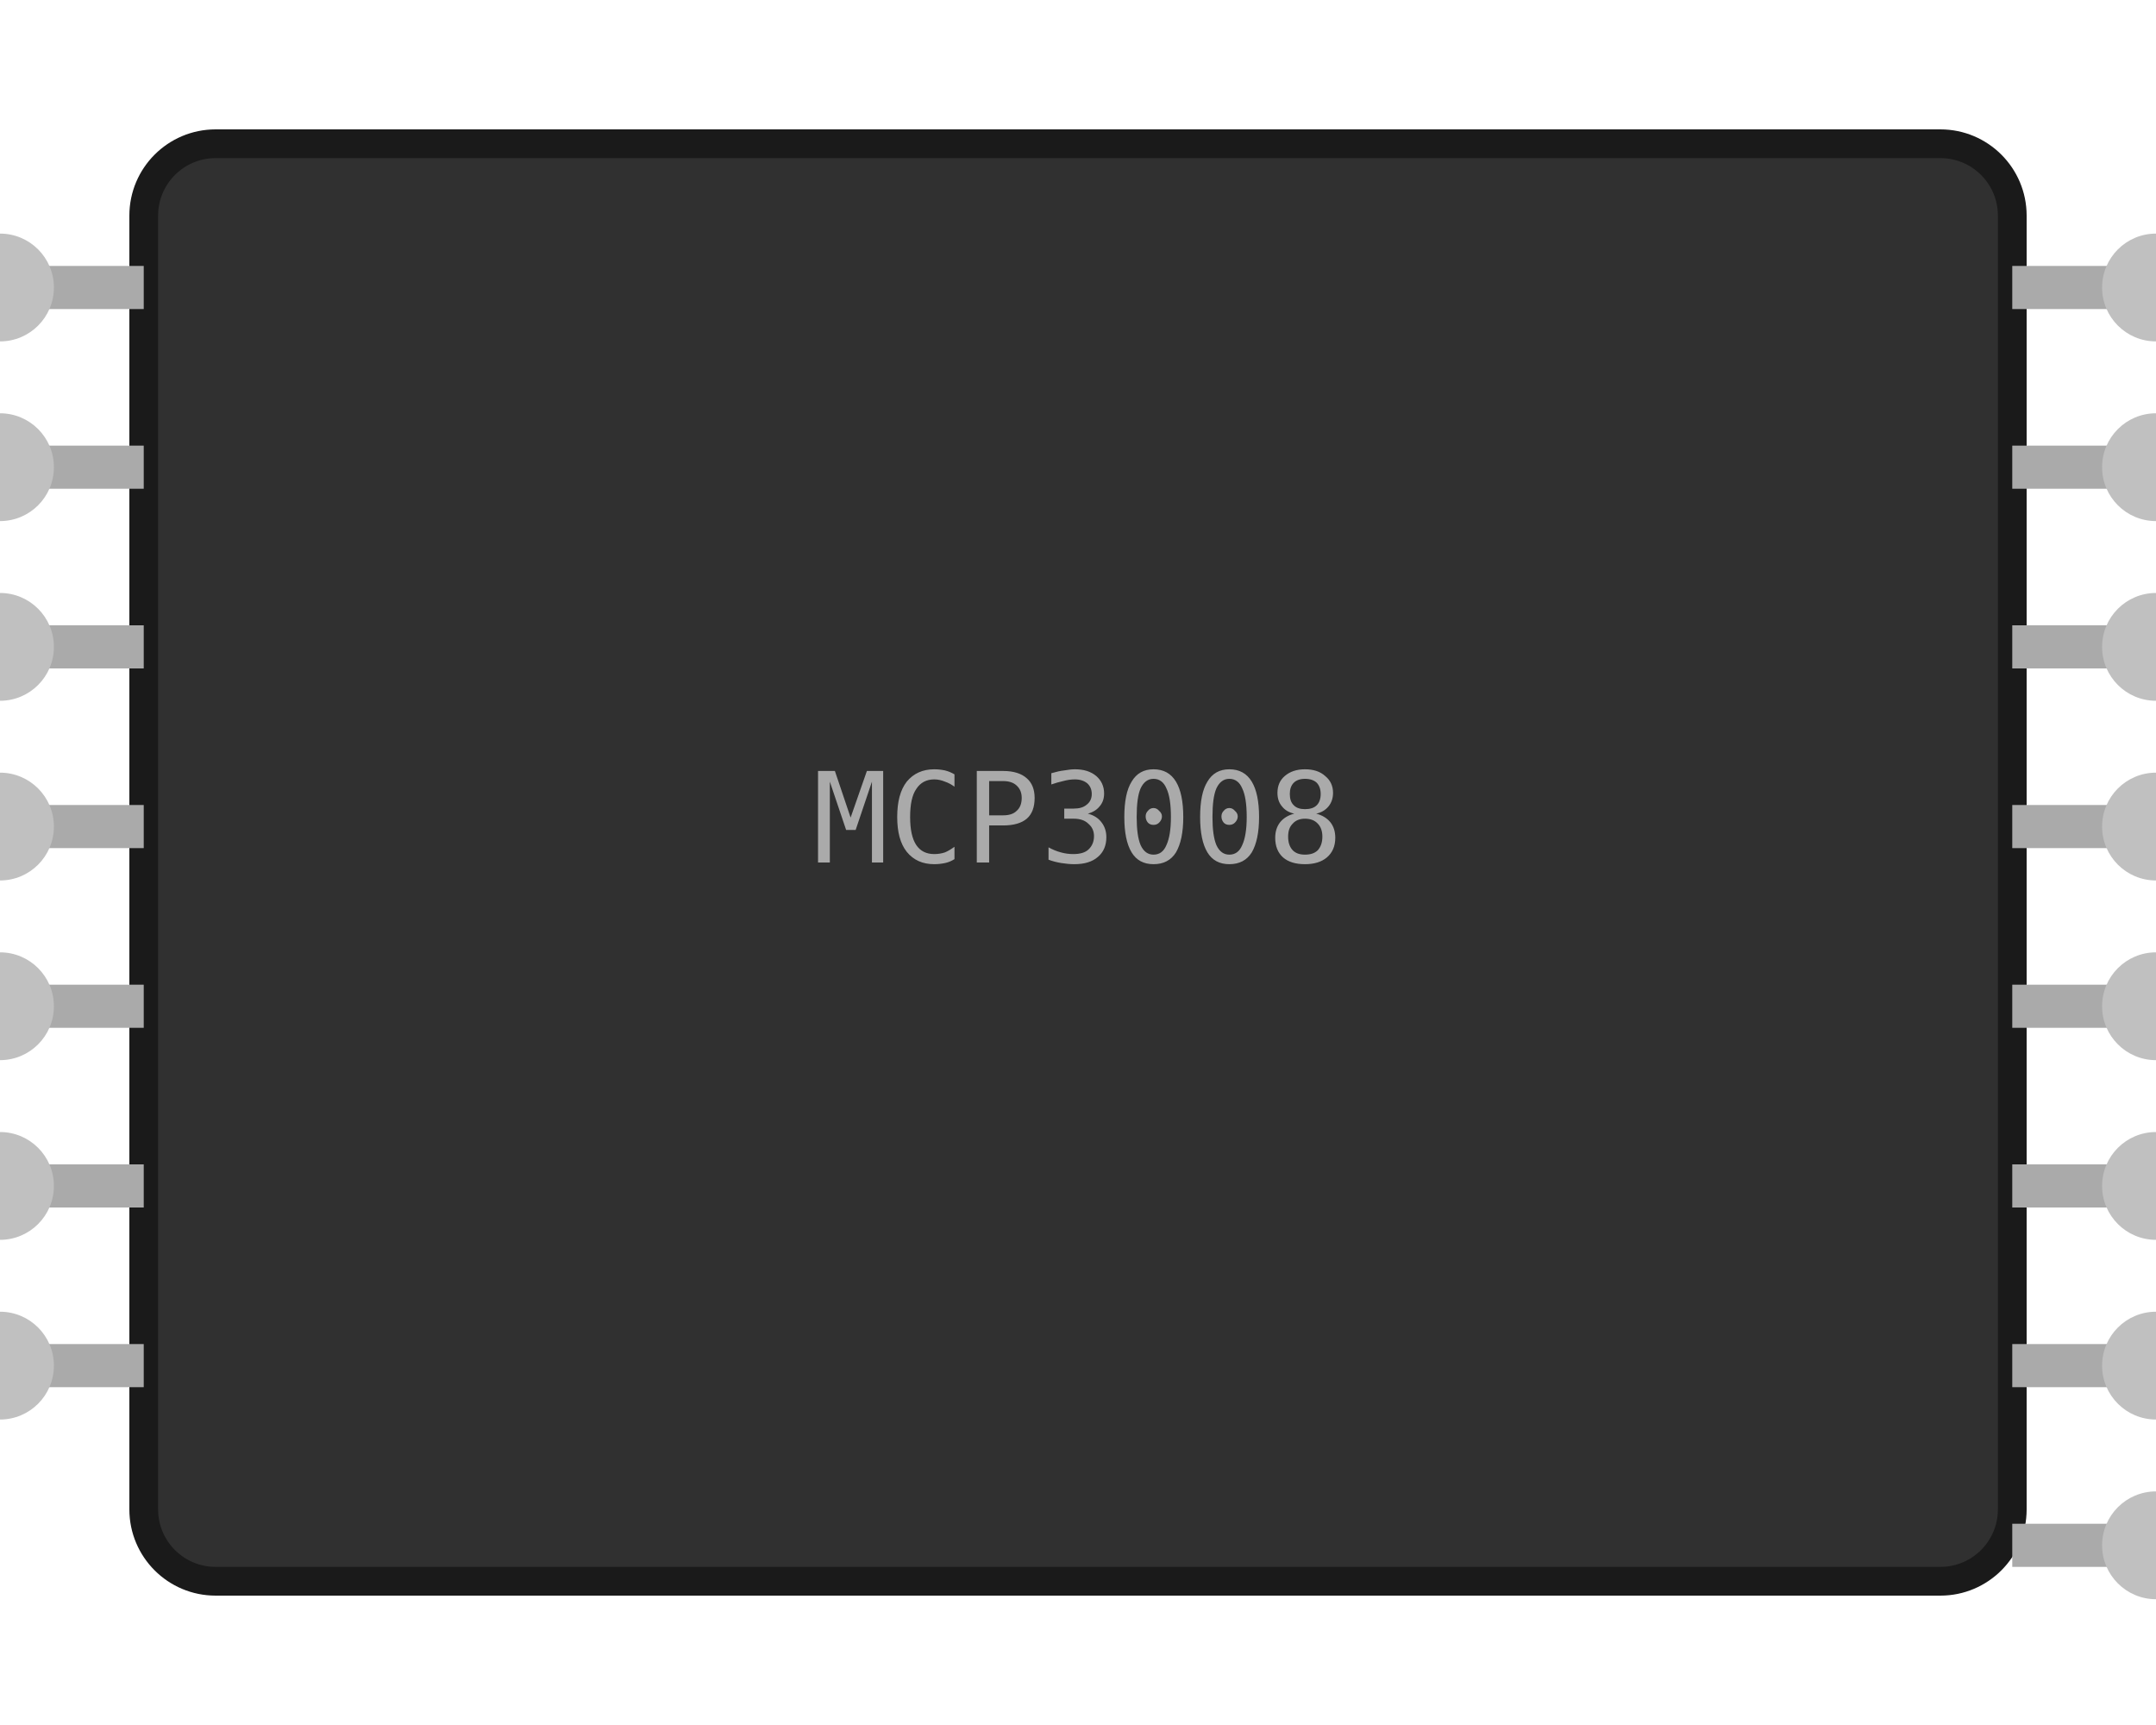
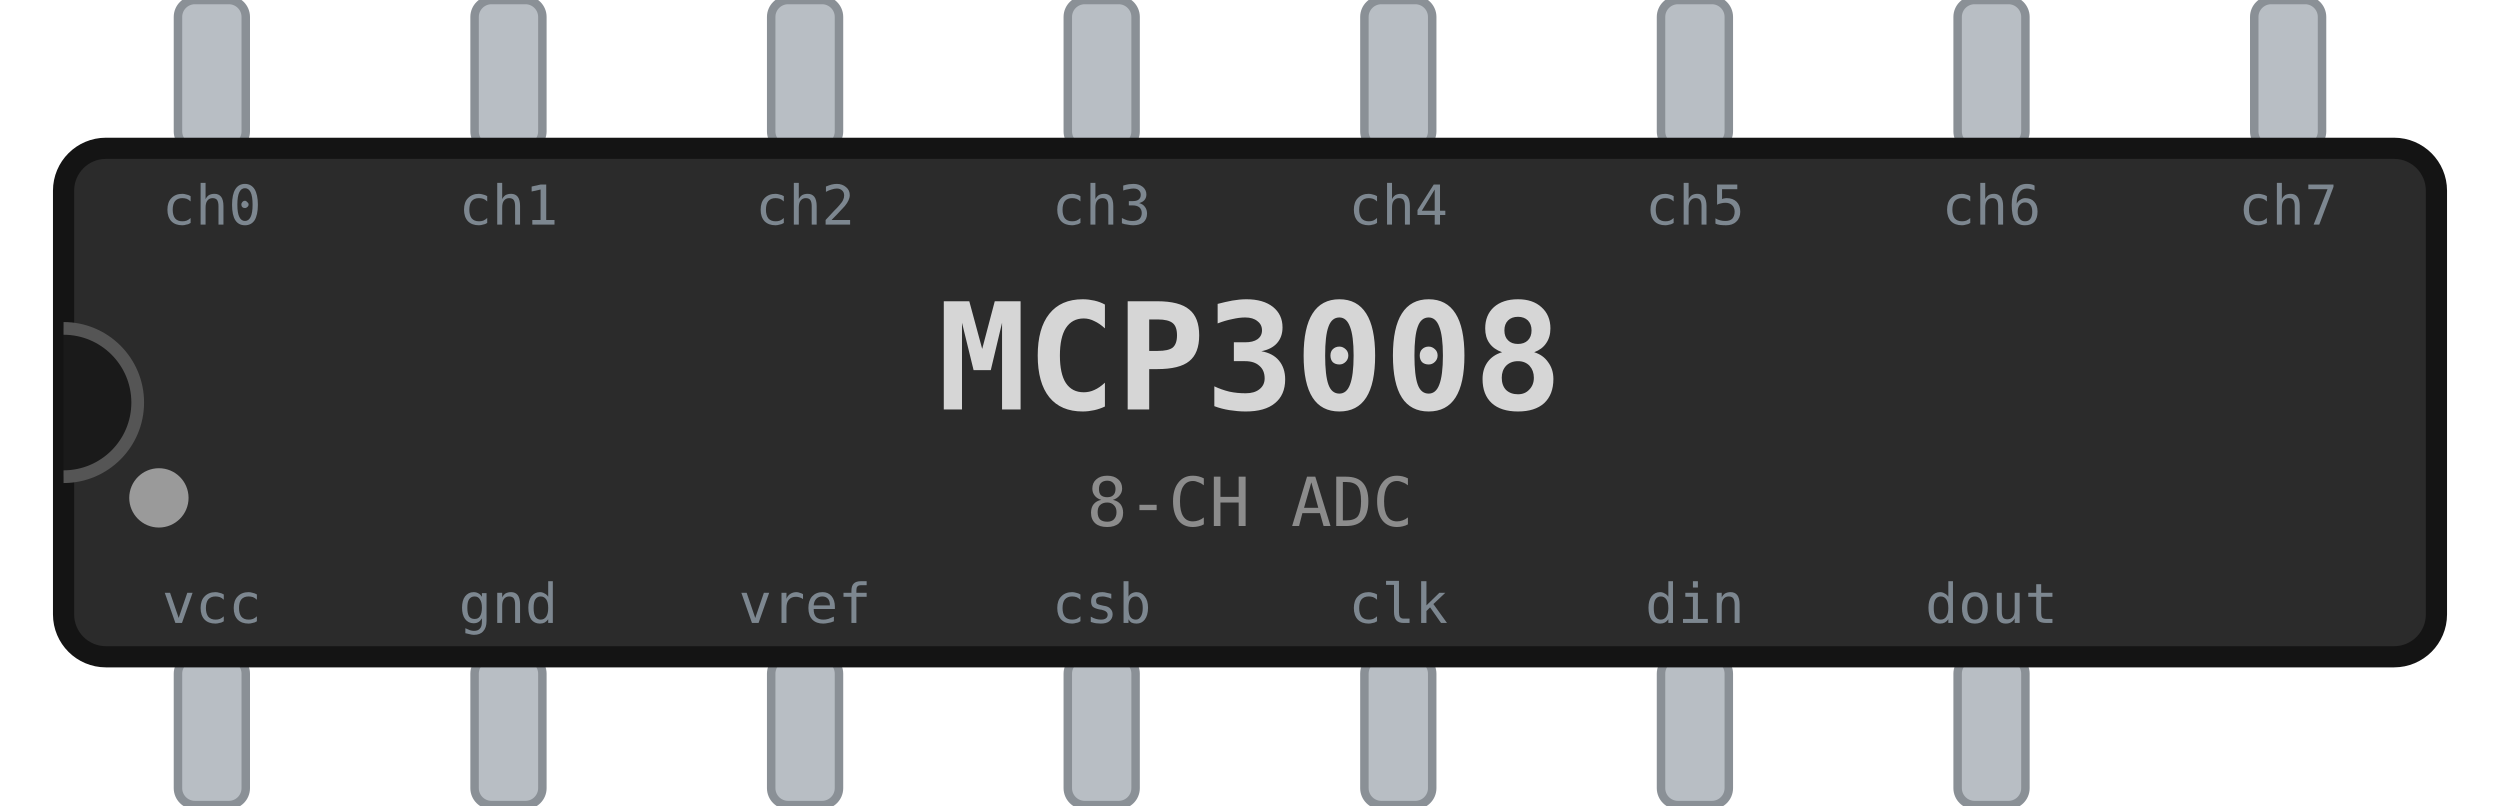
- <svg xmlns="http://www.w3.org/2000/svg" viewBox="0 0 60 48" width="60" height="48">
-   <rect x="4" y="4" width="52" height="40" rx="2" fill="#303030" stroke="#1a1a1a" stroke-width="0.8" />
-   <text x="30" y="24" text-anchor="middle" font-family="monospace" font-size="3.5" fill="#aaa">MCP3008</text>
-   <line x1="0" y1="8" x2="4" y2="8" stroke="#aaa" stroke-width="1.2" />
-   <circle cx="0" cy="8" r="1.5" fill="#c0c0c0" />
-   <line x1="0" y1="13" x2="4" y2="13" stroke="#aaa" stroke-width="1.2" />
-   <circle cx="0" cy="13" r="1.5" fill="#c0c0c0" />
-   <line x1="0" y1="18" x2="4" y2="18" stroke="#aaa" stroke-width="1.2" />
-   <circle cx="0" cy="18" r="1.5" fill="#c0c0c0" />
-   <line x1="0" y1="23" x2="4" y2="23" stroke="#aaa" stroke-width="1.2" />
-   <circle cx="0" cy="23" r="1.5" fill="#c0c0c0" />
-   <line x1="0" y1="28" x2="4" y2="28" stroke="#aaa" stroke-width="1.2" />
-   <circle cx="0" cy="28" r="1.5" fill="#c0c0c0" />
-   <line x1="0" y1="33" x2="4" y2="33" stroke="#aaa" stroke-width="1.2" />
-   <circle cx="0" cy="33" r="1.5" fill="#c0c0c0" />
-   <line x1="0" y1="38" x2="4" y2="38" stroke="#aaa" stroke-width="1.2" />
-   <circle cx="0" cy="38" r="1.5" fill="#c0c0c0" />
-   <line x1="56" y1="8" x2="60" y2="8" stroke="#aaa" stroke-width="1.2" />
-   <circle cx="60" cy="8" r="1.5" fill="#c0c0c0" />
-   <line x1="56" y1="13" x2="60" y2="13" stroke="#aaa" stroke-width="1.2" />
-   <circle cx="60" cy="13" r="1.5" fill="#c0c0c0" />
-   <line x1="56" y1="18" x2="60" y2="18" stroke="#aaa" stroke-width="1.2" />
-   <circle cx="60" cy="18" r="1.5" fill="#c0c0c0" />
-   <line x1="56" y1="23" x2="60" y2="23" stroke="#aaa" stroke-width="1.2" />
-   <circle cx="60" cy="23" r="1.5" fill="#c0c0c0" />
-   <line x1="56" y1="28" x2="60" y2="28" stroke="#aaa" stroke-width="1.2" />
-   <circle cx="60" cy="28" r="1.5" fill="#c0c0c0" />
-   <line x1="56" y1="33" x2="60" y2="33" stroke="#aaa" stroke-width="1.2" />
-   <circle cx="60" cy="33" r="1.5" fill="#c0c0c0" />
-   <line x1="56" y1="38" x2="60" y2="38" stroke="#aaa" stroke-width="1.2" />
-   <circle cx="60" cy="38" r="1.5" fill="#c0c0c0" />
-   <line x1="56" y1="43" x2="60" y2="43" stroke="#aaa" stroke-width="1.2" />
-   <circle cx="60" cy="43" r="1.5" fill="#c0c0c0" />
+ <svg xmlns="http://www.w3.org/2000/svg" viewBox="0 0 118 38" width="118" height="38">
+   <rect x="8.4" y="31" width="3.2" height="7" rx="0.8" fill="#b8bec4" stroke="#8a9096" stroke-width="0.4" />
+   <rect x="22.4" y="31" width="3.2" height="7" rx="0.8" fill="#b8bec4" stroke="#8a9096" stroke-width="0.4" />
+   <rect x="36.4" y="31" width="3.2" height="7" rx="0.8" fill="#b8bec4" stroke="#8a9096" stroke-width="0.4" />
+   <rect x="50.4" y="31" width="3.2" height="7" rx="0.8" fill="#b8bec4" stroke="#8a9096" stroke-width="0.4" />
+   <rect x="64.4" y="31" width="3.2" height="7" rx="0.8" fill="#b8bec4" stroke="#8a9096" stroke-width="0.4" />
+   <rect x="78.4" y="31" width="3.2" height="7" rx="0.8" fill="#b8bec4" stroke="#8a9096" stroke-width="0.4" />
+   <rect x="92.4" y="31" width="3.2" height="7" rx="0.8" fill="#b8bec4" stroke="#8a9096" stroke-width="0.4" />
+   <rect x="8.4" y="0" width="3.2" height="7" rx="0.8" fill="#b8bec4" stroke="#8a9096" stroke-width="0.4" />
+   <rect x="22.4" y="0" width="3.2" height="7" rx="0.8" fill="#b8bec4" stroke="#8a9096" stroke-width="0.4" />
+   <rect x="36.4" y="0" width="3.2" height="7" rx="0.8" fill="#b8bec4" stroke="#8a9096" stroke-width="0.4" />
+   <rect x="50.4" y="0" width="3.2" height="7" rx="0.8" fill="#b8bec4" stroke="#8a9096" stroke-width="0.4" />
+   <rect x="64.4" y="0" width="3.2" height="7" rx="0.8" fill="#b8bec4" stroke="#8a9096" stroke-width="0.4" />
+   <rect x="78.4" y="0" width="3.2" height="7" rx="0.8" fill="#b8bec4" stroke="#8a9096" stroke-width="0.4" />
+   <rect x="92.4" y="0" width="3.2" height="7" rx="0.8" fill="#b8bec4" stroke="#8a9096" stroke-width="0.4" />
+   <rect x="106.4" y="0" width="3.2" height="7" rx="0.8" fill="#b8bec4" stroke="#8a9096" stroke-width="0.4" />
+   <rect x="3" y="7" width="112" height="24" rx="2" fill="#2b2b2b" stroke="#141414" stroke-width="1" />
+   <path d="M3 15.5 A3.5 3.5 0 0 1 3 22.5" fill="#1a1a1a" stroke="#555" stroke-width="0.6" />
+   <circle cx="7.5" cy="23.5" r="1.4" fill="#9a9a9a" />
+   <text x="59" y="19.33" text-anchor="middle" font-family="monospace" font-size="7" font-weight="bold" fill="#d6d6d6">MCP3008</text>
+   <text x="59" y="24.83" text-anchor="middle" font-family="monospace" font-size="3.2" fill="#8c8c8c">8-CH ADC</text>
+   <text x="10" y="29.4" text-anchor="middle" font-family="monospace" font-size="2.6" fill="#7d8790">vcc</text>
+   <text x="24" y="29.4" text-anchor="middle" font-family="monospace" font-size="2.6" fill="#7d8790">gnd</text>
+   <text x="38" y="29.4" text-anchor="middle" font-family="monospace" font-size="2.6" fill="#7d8790">vref</text>
+   <text x="52" y="29.4" text-anchor="middle" font-family="monospace" font-size="2.6" fill="#7d8790">csb</text>
+   <text x="66" y="29.4" text-anchor="middle" font-family="monospace" font-size="2.6" fill="#7d8790">clk</text>
+   <text x="80" y="29.4" text-anchor="middle" font-family="monospace" font-size="2.6" fill="#7d8790">din</text>
+   <text x="94" y="29.4" text-anchor="middle" font-family="monospace" font-size="2.6" fill="#7d8790">dout</text>
+   <text x="10" y="10.6" text-anchor="middle" font-family="monospace" font-size="2.6" fill="#7d8790">ch0</text>
+   <text x="24" y="10.6" text-anchor="middle" font-family="monospace" font-size="2.6" fill="#7d8790">ch1</text>
+   <text x="38" y="10.6" text-anchor="middle" font-family="monospace" font-size="2.6" fill="#7d8790">ch2</text>
+   <text x="52" y="10.6" text-anchor="middle" font-family="monospace" font-size="2.6" fill="#7d8790">ch3</text>
+   <text x="66" y="10.6" text-anchor="middle" font-family="monospace" font-size="2.6" fill="#7d8790">ch4</text>
+   <text x="80" y="10.6" text-anchor="middle" font-family="monospace" font-size="2.6" fill="#7d8790">ch5</text>
+   <text x="94" y="10.6" text-anchor="middle" font-family="monospace" font-size="2.6" fill="#7d8790">ch6</text>
+   <text x="108" y="10.6" text-anchor="middle" font-family="monospace" font-size="2.6" fill="#7d8790">ch7</text>
</svg>
